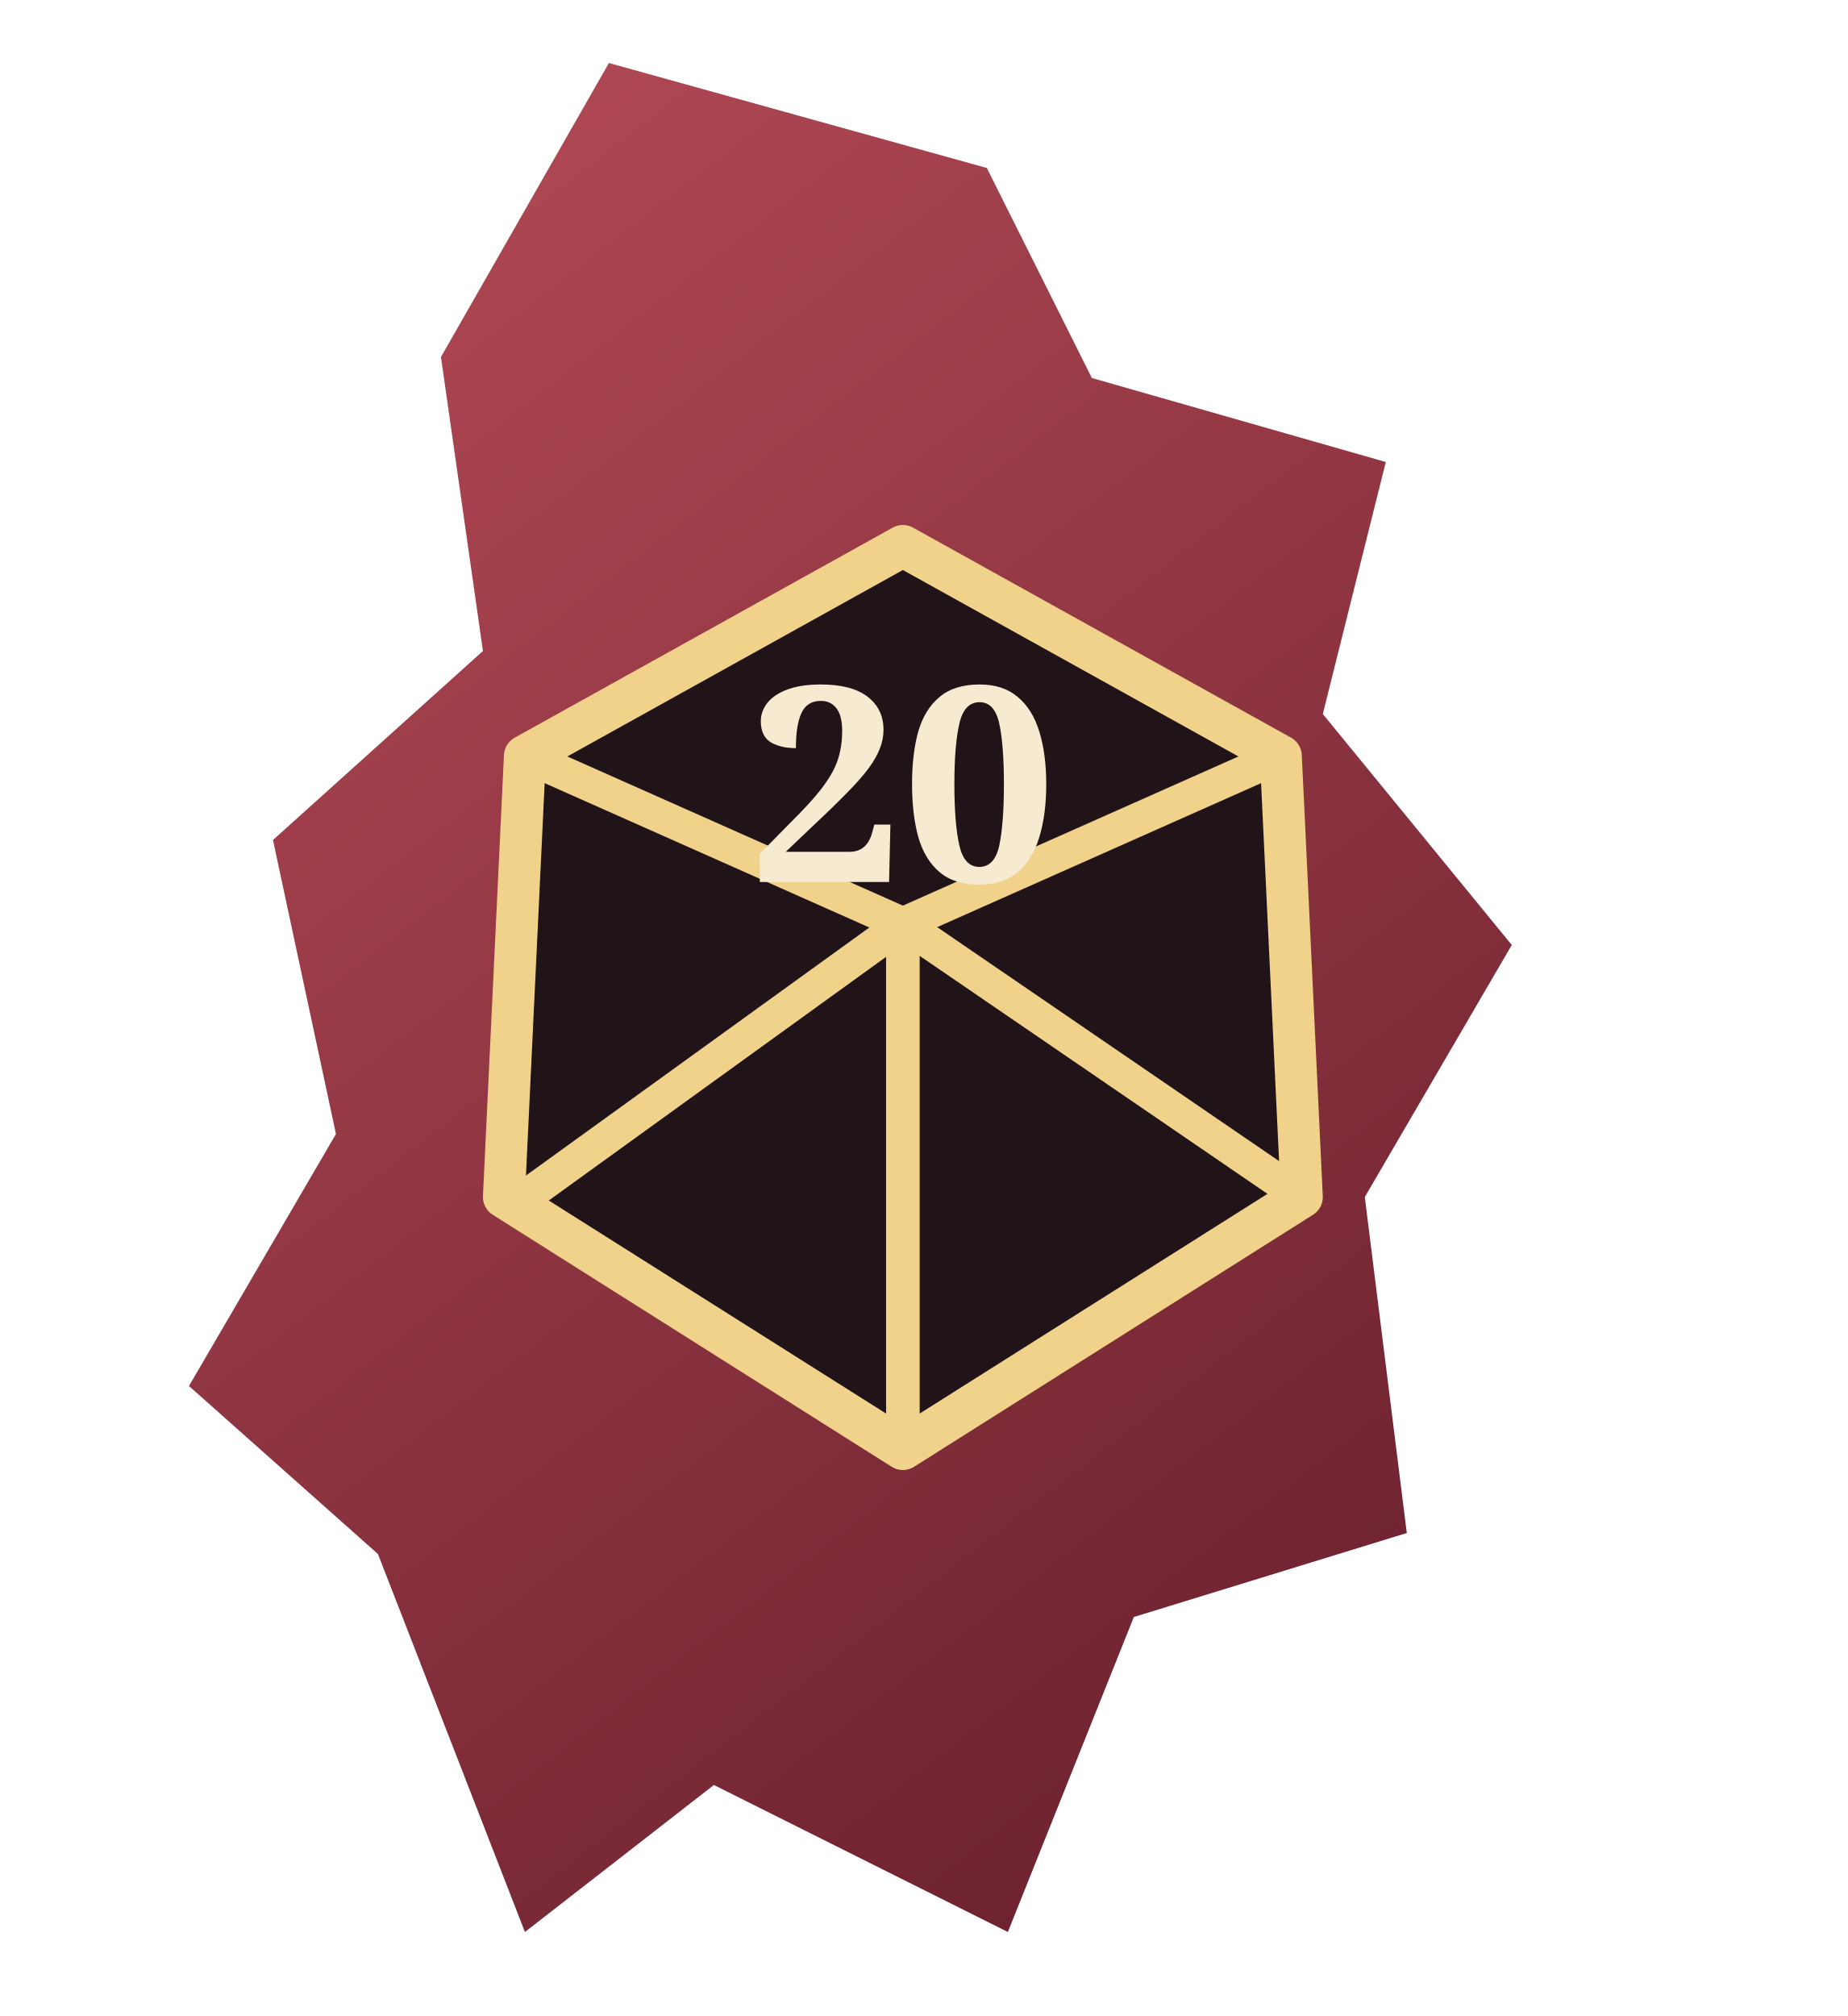
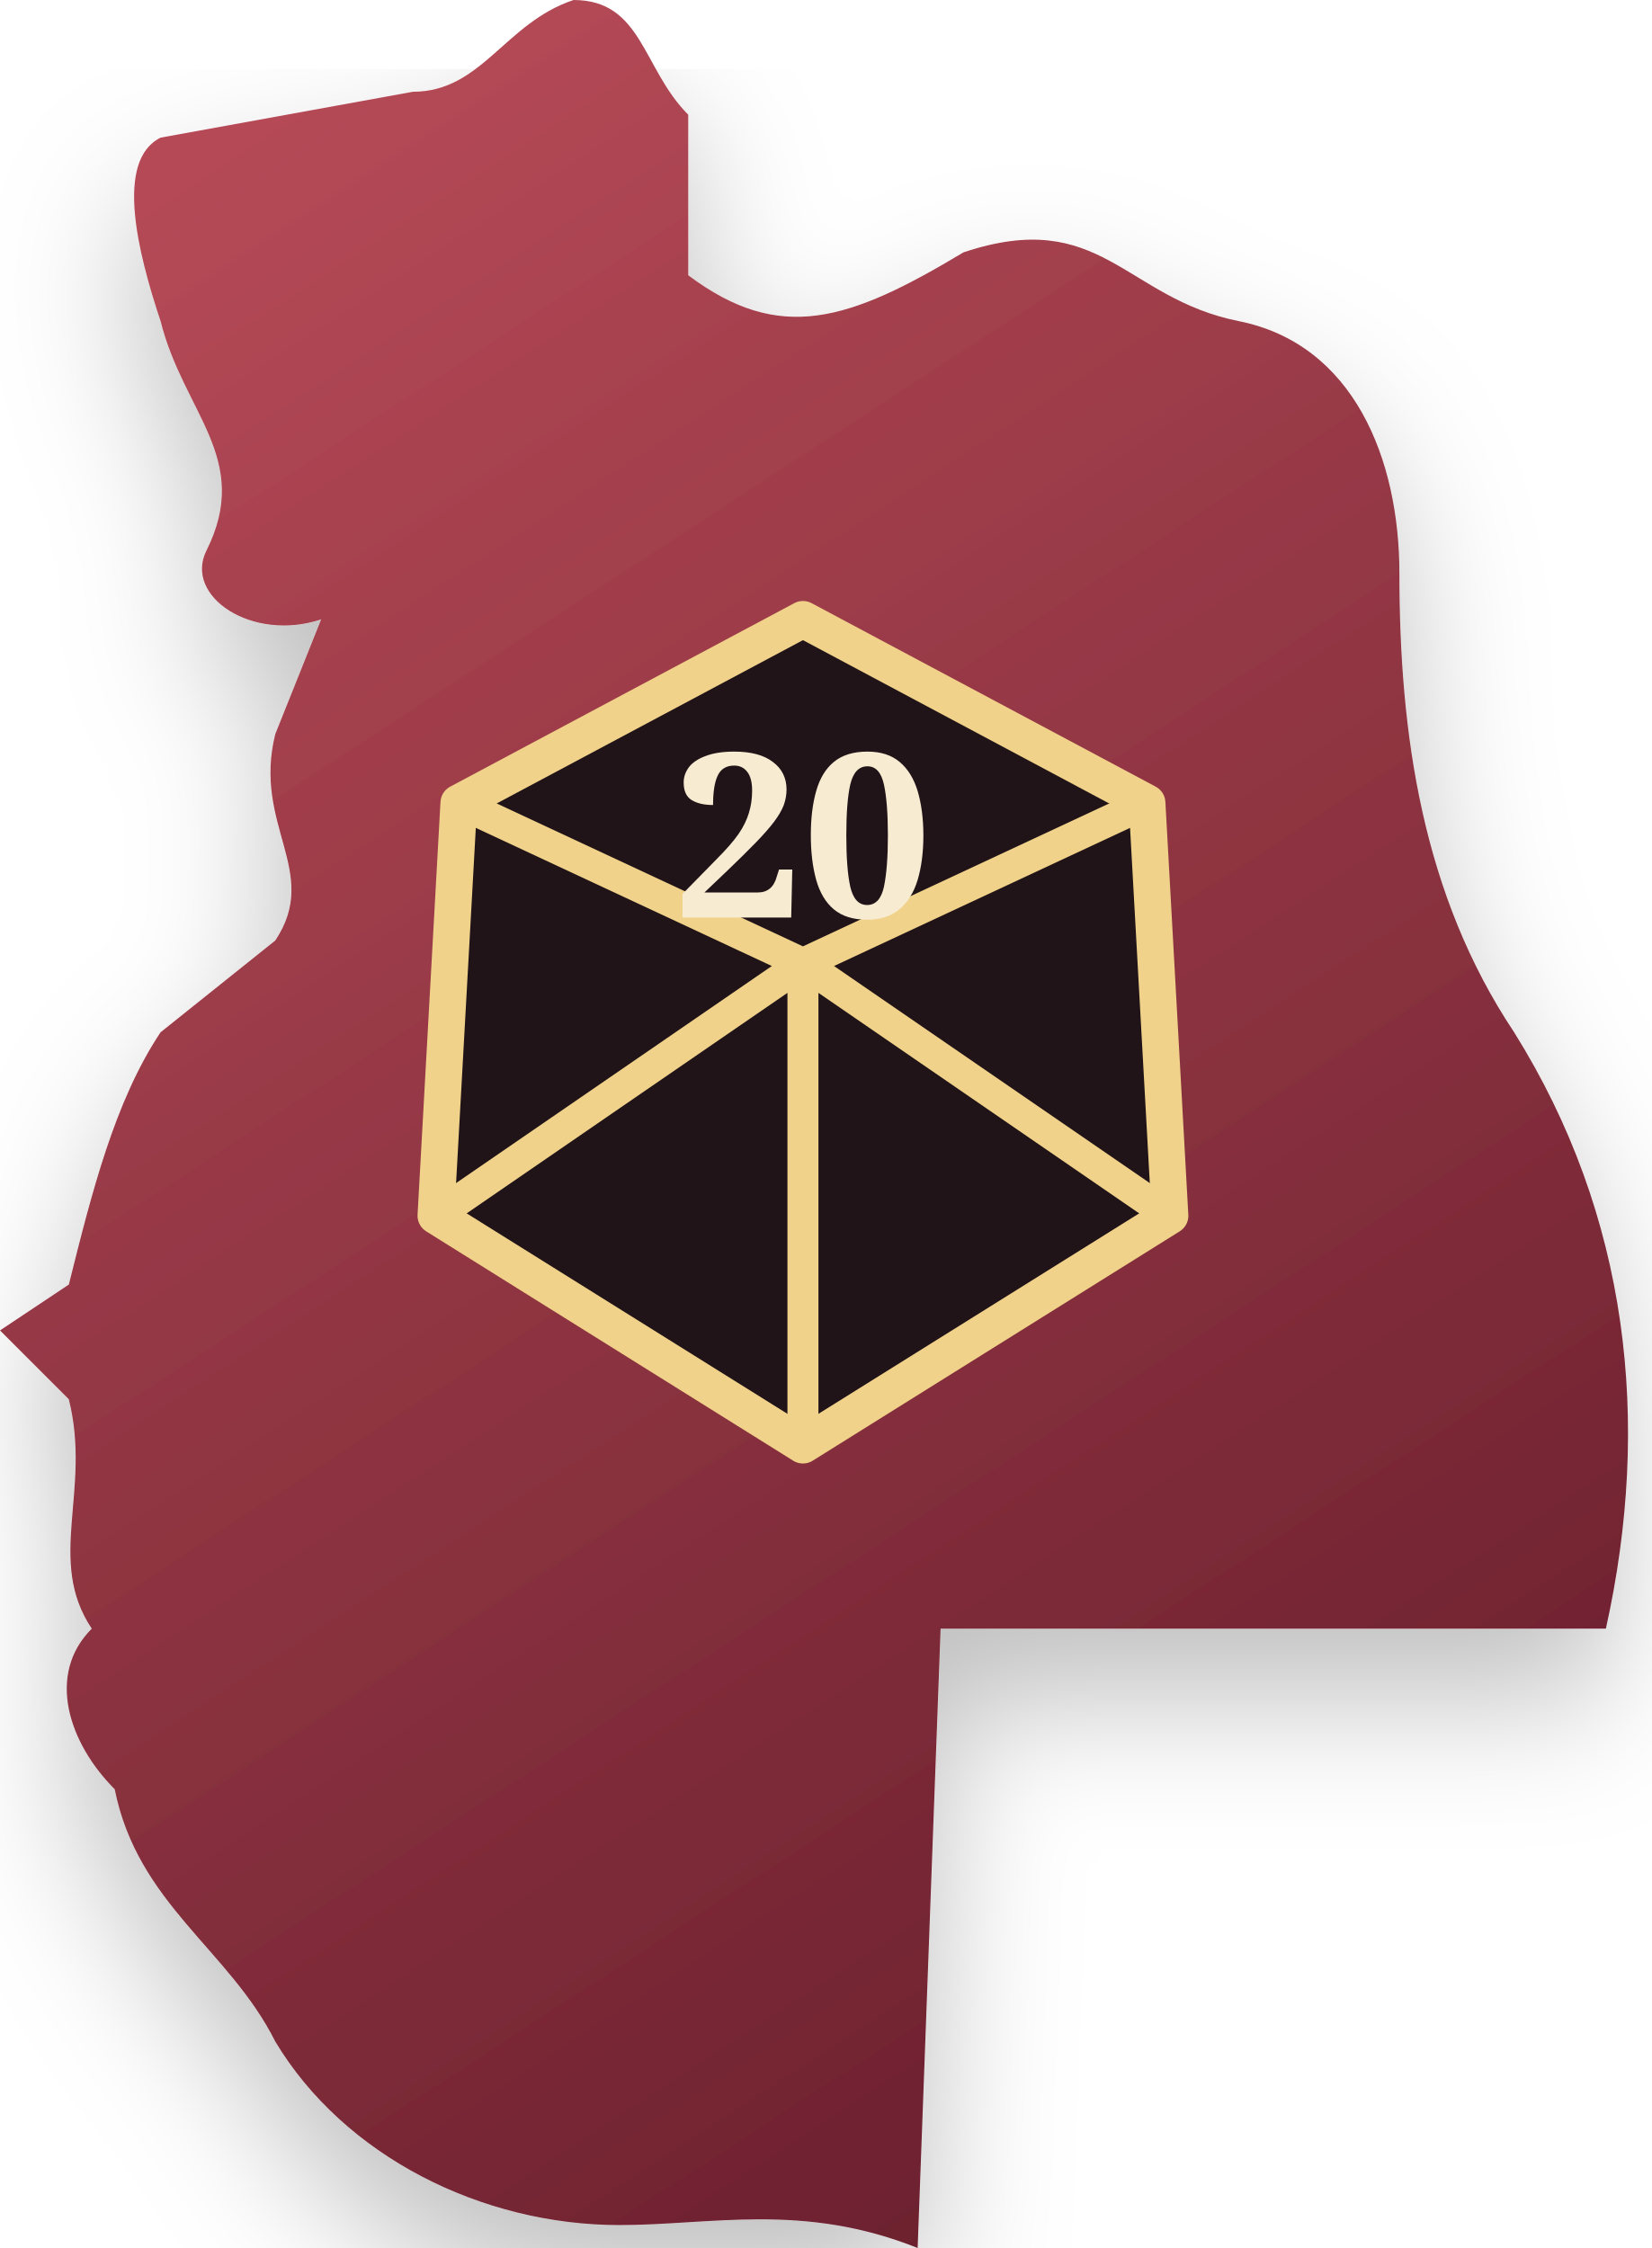
- <svg xmlns="http://www.w3.org/2000/svg" viewBox="0 0 88 96" role="img" aria-labelledby="title desc">
+ <svg xmlns="http://www.w3.org/2000/svg" viewBox="0 0 72 98" role="img" aria-labelledby="title desc">
  <defs>
-     <linearGradient id="m" x1="12" y1="8" x2="74" y2="88" gradientUnits="userSpaceOnUse">
-       <stop stop-color="#b34a55" />
+     <linearGradient id="m" x1="8" y1="3" x2="66" y2="92" gradientUnits="userSpaceOnUse">
+       <stop stop-color="#b84b58" />
      <stop offset="1" stop-color="#651d2b" />
    </linearGradient>
+     <filter id="s">
+       <feDropShadow dx="0" dy="3" stdDeviation="3" flood-opacity=".25" />
+     </filter>
  </defs>
-   <path fill="url(#m)" d="M29 3 47 8l5 10 14 4-3 12 9 11-7 12 2 16-13 4-6 15-14-7-9 7-7-18-9-8 7-12-3-14 10-9-2-14Z" />
-   <path fill="#201418" stroke="#f1d28a" stroke-width="2" stroke-linejoin="round" d="m43 26 18 10 1 21-19 12-19-12 1-21Z" />
-   <path fill="none" stroke="#f1d28a" stroke-width="1.6" stroke-linejoin="round" d="m25 36 18 8 18-8M43 44v25M25 57l18-13 19 13" />
-   <text x="43" y="42" fill="#f6ead1" font-family="Georgia,serif" font-size="13" font-weight="700" text-anchor="middle">20</text>
+   <path fill="url(#m)" filter="url(#s)" d="M25 0C22 1 21 4 18 4L7 6C5 7 6 11 7 14c1 4 4 6 2 10-1 2 2 4 5 3l-2 5c-1 4 2 6 0 9L7 45c-2 3-3 7-4 11L0 58l3 3c1 4-1 7 1 10-2 2-1 5 1 7 1 5 5 7 7 11 3 5 9 8 15 8 4 0 8-1 13 1l1-27h29c2-9 1-18-4-26-4-6-5-13-5-20 0-5-2-10-7-11-5-1-6-5-12-3-5 3-8 4-12 1L30 5c-2-2-2-5-5-5Z" />
+   <path fill="var(--logo-die-bg,#201418)" stroke="#f1d28a" stroke-width="1.6" stroke-linejoin="round" d="m35 27 15 8 1 18-16 10-16-10 1-18Z" />
+   <path fill="none" stroke="#f1d28a" stroke-width="1.35" stroke-linejoin="round" d="m20 35 15 7 15-7M35 42v21M19 53l16-11 16 11" />
+   <text x="35" y="40" fill="#f7ebd2" font-family="Georgia,serif" font-size="10" font-weight="700" text-anchor="middle">20</text>
</svg>
